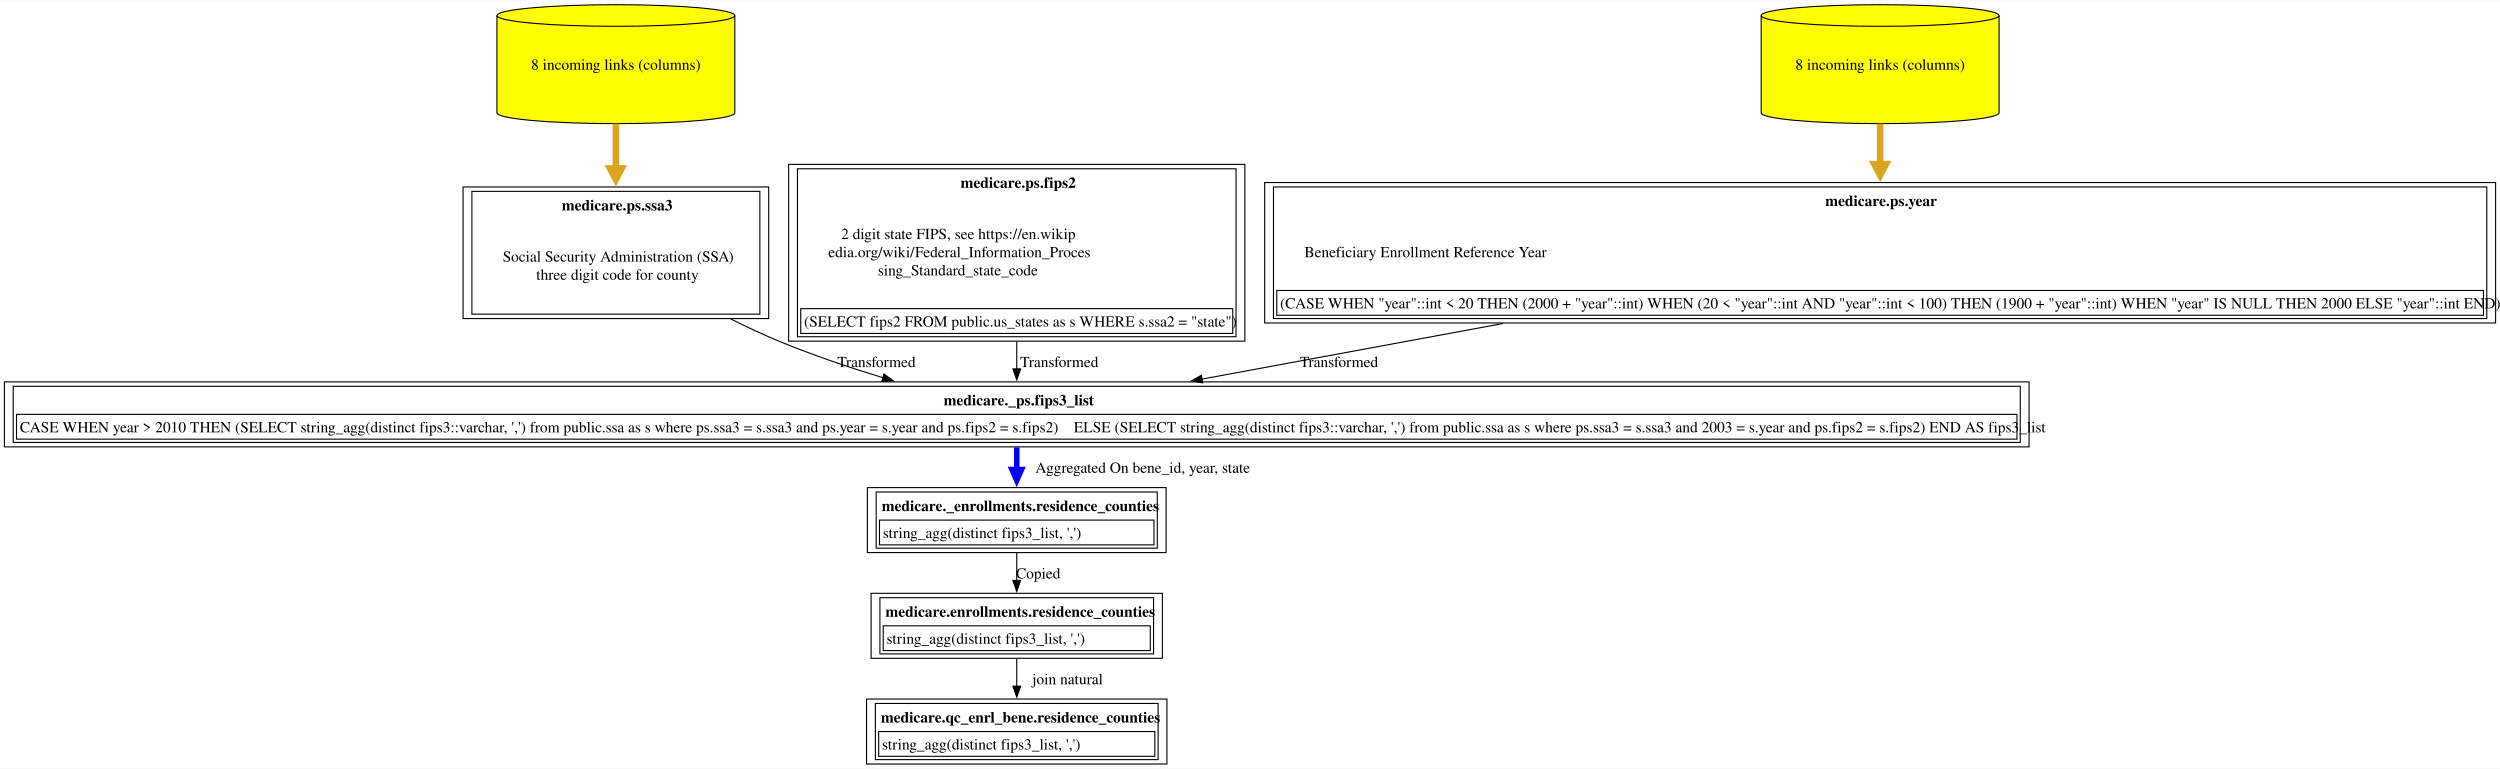
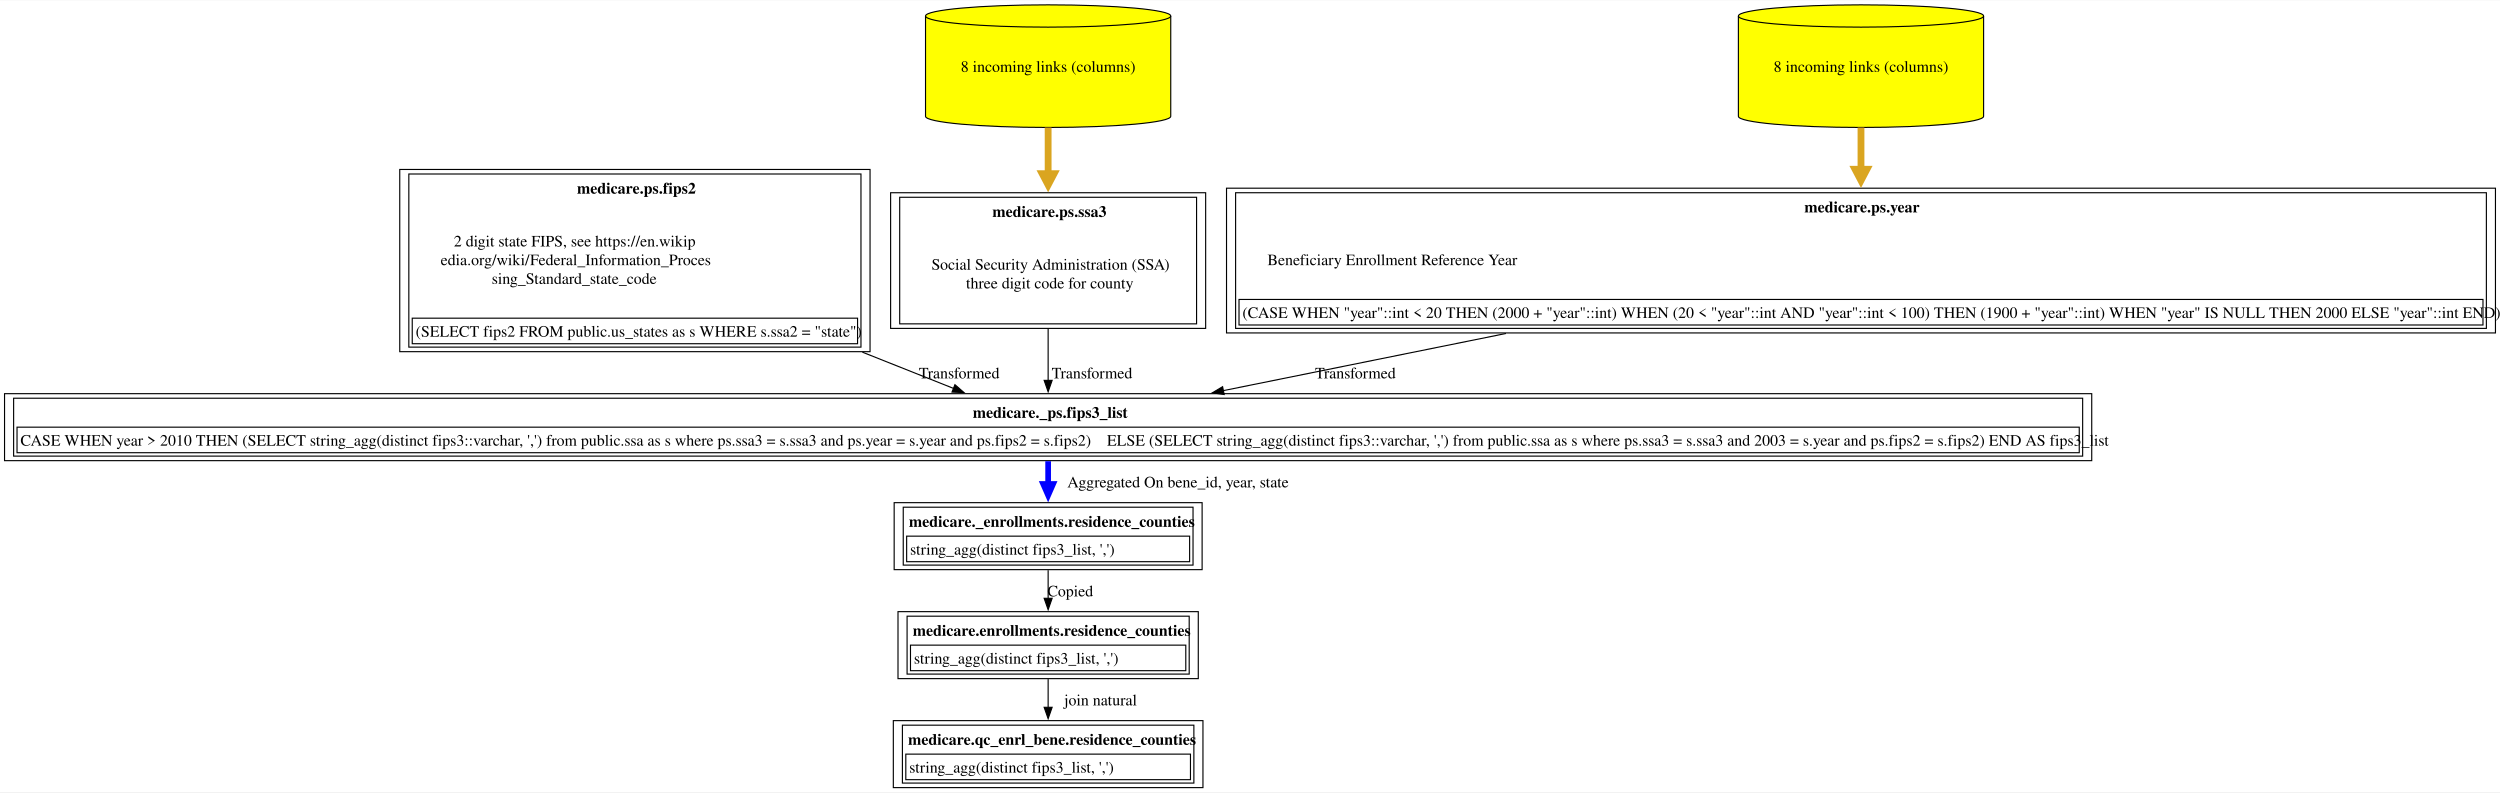
- <svg xmlns="http://www.w3.org/2000/svg" xmlns:xlink="http://www.w3.org/1999/xlink" width="2270pt" height="698pt" viewBox="0.00 0.00 2270.12 697.50">
+ <svg xmlns="http://www.w3.org/2000/svg" xmlns:xlink="http://www.w3.org/1999/xlink" width="2202pt" height="698pt" viewBox="0.00 0.00 2202.12 697.50">
  <g id="graph0" class="graph" transform="scale(1 1) rotate(0) translate(4 693.5)">
-     <polygon fill="white" stroke="none" points="-4,4 -4,-693.5 2266.12,-693.5 2266.12,4 -4,4" />
+     <polygon fill="white" stroke="none" points="-4,4 -4,-693.5 2198.12,-693.5 2198.12,4 -4,4" />
    <g id="node1" class="node">
      <g id="a_node1">
        <a xlink:href="../medicare.qc_enrl_bene/residence_counties.html" xlink:title="&lt;TABLE&gt;" target="_blank">
          <polygon fill="none" stroke="black" points="1055.62,-59 782.88,-59 782.88,0 1055.62,0 1055.62,-59" />
          <text text-anchor="start" x="795.88" y="-37.7" font-family="Times,serif" font-weight="bold" font-size="14.00">medicare.qc_enrl_bene.residence_counties</text>
          <polygon fill="none" stroke="black" points="793.88,-7 793.88,-29.5 1044.62,-29.5 1044.62,-7 793.88,-7" />
          <text text-anchor="start" x="796.88" y="-13.2" font-family="Times,serif" font-size="14.00">string_agg(distinct fips3_list, ',')</text>
          <polygon fill="none" stroke="black" points="790.88,-4 790.88,-55 1047.62,-55 1047.62,-4 790.88,-4" />
        </a>
      </g>
    </g>
    <g id="node2" class="node">
      <g id="a_node2">
        <a xlink:href="../medicare.enrollments/residence_counties.html" xlink:title="&lt;TABLE&gt;" target="_blank">
          <polygon fill="none" stroke="black" points="1051.5,-155 787,-155 787,-96 1051.5,-96 1051.5,-155" />
          <text text-anchor="start" x="800" y="-133.7" font-family="Times,serif" font-weight="bold" font-size="14.00">medicare.enrollments.residence_counties</text>
          <polygon fill="none" stroke="black" points="798,-103 798,-125.5 1040.5,-125.5 1040.5,-103 798,-103" />
          <text text-anchor="start" x="801" y="-109.2" font-family="Times,serif" font-size="14.00">string_agg(distinct fips3_list, ',')</text>
          <polygon fill="none" stroke="black" points="795,-100 795,-151 1043.5,-151 1043.5,-100 795,-100" />
        </a>
      </g>
    </g>
    <g id="edge1" class="edge">
      <path fill="none" stroke="black" d="M919.25,-95.53C919.25,-87.68 919.25,-79.05 919.25,-70.7" />
      <polygon fill="black" stroke="black" points="922.75,-70.73 919.25,-60.73 915.75,-70.73 922.75,-70.73" />
      <text text-anchor="middle" x="965.38" y="-72.45" font-family="Times,serif" font-size="14.00">	join natural</text>
    </g>
    <g id="node3" class="node">
      <g id="a_node3">
        <a xlink:href="../medicare._enrollments/residence_counties.html" xlink:title="&lt;TABLE&gt;" target="_blank">
          <polygon fill="none" stroke="black" points="1054.88,-251 783.62,-251 783.62,-192 1054.88,-192 1054.88,-251" />
          <text text-anchor="start" x="796.62" y="-229.7" font-family="Times,serif" font-weight="bold" font-size="14.00">medicare._enrollments.residence_counties</text>
          <polygon fill="none" stroke="black" points="794.62,-199 794.62,-221.5 1043.88,-221.5 1043.88,-199 794.62,-199" />
          <text text-anchor="start" x="797.62" y="-205.2" font-family="Times,serif" font-size="14.00">string_agg(distinct fips3_list, ',')</text>
          <polygon fill="none" stroke="black" points="791.62,-196 791.62,-247 1046.88,-247 1046.88,-196 791.62,-196" />
        </a>
      </g>
    </g>
    <g id="edge2" class="edge">
      <path fill="none" stroke="black" d="M919.25,-191.53C919.25,-183.68 919.25,-175.05 919.25,-166.7" />
      <polygon fill="black" stroke="black" points="922.75,-166.73 919.25,-156.73 915.75,-166.73 922.75,-166.73" />
      <text text-anchor="middle" x="938.75" y="-168.45" font-family="Times,serif" font-size="14.00">Copied</text>
    </g>
    <g id="node4" class="node">
      <g id="a_node4">
        <a xlink:href="../medicare._ps/fips3_list.html" xlink:title="&lt;TABLE&gt;" target="_blank">
          <polygon fill="none" stroke="black" points="1838.5,-347 0,-347 0,-288 1838.5,-288 1838.5,-347" />
          <text text-anchor="start" x="852.88" y="-325.7" font-family="Times,serif" font-weight="bold" font-size="14.00">medicare._ps.fips3_list</text>
          <polygon fill="none" stroke="black" points="11,-295 11,-317.5 1827.5,-317.5 1827.5,-295 11,-295" />
          <text text-anchor="start" x="14" y="-301.2" font-family="Times,serif" font-size="14.00">CASE WHEN year &gt; 2010 THEN (SELECT string_agg(distinct fips3::varchar, ',') from public.ssa as s where ps.ssa3 = s.ssa3 and ps.year = s.year and ps.fips2 = s.fips2)    ELSE (SELECT string_agg(distinct fips3::varchar, ',') from public.ssa as s where ps.ssa3 = s.ssa3 and 2003 = s.year and ps.fips2 = s.fips2) END AS fips3_list</text>
          <polygon fill="none" stroke="black" points="8,-292 8,-343 1830.5,-343 1830.5,-292 8,-292" />
        </a>
      </g>
    </g>
    <g id="edge3" class="edge">
      <path fill="none" stroke="blue" stroke-width="5" d="M919.25,-287.53C919.25,-281.13 919.25,-274.2 919.25,-267.33" />
      <polygon fill="blue" stroke="blue" stroke-width="5" points="923.63,-267.45 919.25,-257.45 914.88,-267.45 923.63,-267.45" />
      <text text-anchor="middle" x="1033.62" y="-264.45" font-family="Times,serif" font-size="14.00">	  Aggregated On bene_id, year, state</text>
    </g>
    <g id="node5" class="node">
      <g id="a_node5">
-         <a xlink:href="../medicare.ps/ssa3.html" xlink:title="&lt;TABLE&gt;" target="_blank">
-           <polygon fill="none" stroke="black" points="694,-524 416.5,-524 416.5,-404.5 694,-404.5 694,-524" />
-           <text text-anchor="start" x="506.12" y="-502.7" font-family="Times,serif" font-weight="bold" font-size="14.00">medicare.ps.ssa3</text>
-           <text text-anchor="start" x="452.5" y="-456.2" font-family="Times,serif" font-size="14.00">Social Security Administration (SSA)</text>
-           <text text-anchor="start" x="482.88" y="-439.7" font-family="Times,serif" font-size="14.00">three digit code for county</text>
-           <polygon fill="none" stroke="black" points="424.5,-408.5 424.5,-520 686,-520 686,-408.5 424.5,-408.5" />
+         <a xlink:href="../medicare.ps/fips2.html" xlink:title="&lt;TABLE&gt;" target="_blank">
+           <polygon fill="none" stroke="black" points="762.38,-544.5 348.12,-544.5 348.12,-384 762.38,-384 762.38,-544.5" />
+           <text text-anchor="start" x="504.25" y="-523.2" font-family="Times,serif" font-weight="bold" font-size="14.00">medicare.ps.fips2</text>
+           <text text-anchor="start" x="395.75" y="-476.7" font-family="Times,serif" font-size="14.00">2 digit state FIPS, see https://en.wikip</text>
+           <text text-anchor="start" x="384.12" y="-460.2" font-family="Times,serif" font-size="14.00">edia.org/wiki/Federal_Information_Proces</text>
+           <text text-anchor="start" x="429.12" y="-443.7" font-family="Times,serif" font-size="14.00">sing_Standard_state_code</text>
+           <polygon fill="none" stroke="black" points="359.12,-391 359.12,-413.5 751.38,-413.5 751.38,-391 359.12,-391" />
+           <text text-anchor="start" x="362.12" y="-397.2" font-family="Times,serif" font-size="14.00">(SELECT fips2 FROM public.us_states as s WHERE s.ssa2 = "state")</text>
+           <polygon fill="none" stroke="black" points="356.12,-388 356.12,-540.5 754.38,-540.5 754.38,-388 356.12,-388" />
        </a>
      </g>
    </g>
    <g id="edge4" class="edge">
-       <path fill="none" stroke="black" d="M659.52,-404.15C674,-396.91 688.85,-389.97 703.25,-384 733.28,-371.55 766.54,-360.29 797.77,-350.75" />
-       <polygon fill="black" stroke="black" points="798.71,-354.13 807.27,-347.89 796.69,-347.42 798.71,-354.13" />
-       <text text-anchor="middle" x="791.88" y="-360.45" font-family="Times,serif" font-size="14.00">  Transformed</text>
+       <path fill="none" stroke="black" d="M755.62,-383.57C783.93,-372.31 811.65,-361.29 835.99,-351.61" />
+       <polygon fill="black" stroke="black" points="837.16,-354.91 845.16,-347.96 834.57,-348.41 837.16,-354.91" />
+       <text text-anchor="middle" x="840.88" y="-360.45" font-family="Times,serif" font-size="14.00">  Transformed</text>
    </g>
    <g id="node6" class="node">
      <g id="a_node6">
-         <a xlink:href="../medicare.ps/ssa3.html" xlink:title="8 incoming links (columns)" target="_blank">
-           <path fill="yellow" stroke="black" d="M663.25,-679.68C663.25,-685.1 614.84,-689.5 555.25,-689.5 495.66,-689.5 447.25,-685.1 447.25,-679.68 447.25,-679.68 447.25,-591.32 447.25,-591.32 447.25,-585.9 495.66,-581.5 555.25,-581.5 614.84,-581.5 663.25,-585.9 663.25,-591.32 663.25,-591.32 663.25,-679.68 663.25,-679.68" />
-           <path fill="none" stroke="black" d="M663.25,-679.68C663.25,-674.26 614.84,-669.86 555.25,-669.86 495.66,-669.86 447.25,-674.26 447.25,-679.68" />
-           <text text-anchor="middle" x="555.25" y="-630.45" font-family="Times,serif" font-size="14.00">8 incoming links (columns)</text>
+         <a xlink:href="../medicare.ps/ssa3.html" xlink:title="&lt;TABLE&gt;" target="_blank">
+           <polygon fill="none" stroke="black" points="1058,-524 780.5,-524 780.5,-404.5 1058,-404.5 1058,-524" />
+           <text text-anchor="start" x="870.12" y="-502.7" font-family="Times,serif" font-weight="bold" font-size="14.00">medicare.ps.ssa3</text>
+           <text text-anchor="start" x="816.5" y="-456.2" font-family="Times,serif" font-size="14.00">Social Security Administration (SSA)</text>
+           <text text-anchor="start" x="846.88" y="-439.7" font-family="Times,serif" font-size="14.00">three digit code for county</text>
+           <polygon fill="none" stroke="black" points="788.5,-408.5 788.5,-520 1050,-520 1050,-408.5 788.5,-408.5" />
        </a>
      </g>
    </g>
    <g id="edge5" class="edge">
-       <path fill="none" stroke="goldenrod" stroke-width="6" d="M555.25,-581.41C555.25,-568.38 555.25,-554.19 555.25,-540.34" />
-       <polygon fill="goldenrod" stroke="goldenrod" stroke-width="6" points="560.5,-540.79 555.25,-530.79 550,-540.79 560.5,-540.79" />
+       <path fill="none" stroke="black" d="M919.25,-404.37C919.25,-388.97 919.25,-372.71 919.25,-358.54" />
+       <polygon fill="black" stroke="black" points="922.75,-358.7 919.25,-348.7 915.75,-358.7 922.75,-358.7" />
+       <text text-anchor="middle" x="957.88" y="-360.45" font-family="Times,serif" font-size="14.00">  Transformed</text>
    </g>
    <g id="node7" class="node">
      <g id="a_node7">
-         <a xlink:href="../medicare.ps/fips2.html" xlink:title="&lt;TABLE&gt;" target="_blank">
-           <polygon fill="none" stroke="black" points="1126.38,-544.5 712.12,-544.5 712.12,-384 1126.38,-384 1126.38,-544.5" />
-           <text text-anchor="start" x="868.25" y="-523.2" font-family="Times,serif" font-weight="bold" font-size="14.00">medicare.ps.fips2</text>
-           <text text-anchor="start" x="759.75" y="-476.7" font-family="Times,serif" font-size="14.00">2 digit state FIPS, see https://en.wikip</text>
-           <text text-anchor="start" x="748.12" y="-460.2" font-family="Times,serif" font-size="14.00">edia.org/wiki/Federal_Information_Proces</text>
-           <text text-anchor="start" x="793.12" y="-443.7" font-family="Times,serif" font-size="14.00">sing_Standard_state_code</text>
-           <polygon fill="none" stroke="black" points="723.12,-391 723.12,-413.5 1115.38,-413.5 1115.38,-391 723.12,-391" />
-           <text text-anchor="start" x="726.12" y="-397.2" font-family="Times,serif" font-size="14.00">(SELECT fips2 FROM public.us_states as s WHERE s.ssa2 = "state")</text>
-           <polygon fill="none" stroke="black" points="720.12,-388 720.12,-540.5 1118.38,-540.5 1118.38,-388 720.12,-388" />
+         <a xlink:href="../medicare.ps/ssa3.html" xlink:title="8 incoming links (columns)" target="_blank">
+           <path fill="yellow" stroke="black" d="M1027.25,-679.68C1027.25,-685.1 978.84,-689.5 919.25,-689.5 859.66,-689.5 811.25,-685.1 811.25,-679.68 811.25,-679.68 811.25,-591.32 811.25,-591.32 811.25,-585.9 859.66,-581.5 919.25,-581.5 978.84,-581.5 1027.25,-585.9 1027.25,-591.32 1027.25,-591.32 1027.25,-679.68 1027.25,-679.68" />
+           <path fill="none" stroke="black" d="M1027.25,-679.68C1027.25,-674.26 978.84,-669.86 919.25,-669.86 859.66,-669.86 811.25,-674.26 811.25,-679.68" />
+           <text text-anchor="middle" x="919.25" y="-630.45" font-family="Times,serif" font-size="14.00">8 incoming links (columns)</text>
        </a>
      </g>
    </g>
    <g id="edge6" class="edge">
-       <path fill="none" stroke="black" d="M919.25,-383.68C919.25,-375.04 919.25,-366.54 919.25,-358.68" />
-       <polygon fill="black" stroke="black" points="922.75,-358.81 919.25,-348.81 915.75,-358.81 922.75,-358.81" />
-       <text text-anchor="middle" x="957.88" y="-360.45" font-family="Times,serif" font-size="14.00">  Transformed</text>
+       <path fill="none" stroke="goldenrod" stroke-width="6" d="M919.25,-581.41C919.25,-568.38 919.25,-554.19 919.25,-540.34" />
+       <polygon fill="goldenrod" stroke="goldenrod" stroke-width="6" points="924.5,-540.79 919.25,-530.79 914,-540.79 924.5,-540.79" />
    </g>
    <g id="node8" class="node">
      <g id="a_node8">
        <a xlink:href="../medicare.ps/year.html" xlink:title="&lt;TABLE&gt;" target="_blank">
-           <polygon fill="none" stroke="black" points="2262.12,-528 1144.38,-528 1144.38,-400.5 2262.12,-400.5 2262.12,-528" />
-           <text text-anchor="start" x="1653.38" y="-506.7" font-family="Times,serif" font-weight="bold" font-size="14.00">medicare.ps.year</text>
-           <text text-anchor="start" x="1180.38" y="-460.2" font-family="Times,serif" font-size="14.00">Beneficiary Enrollment Reference Year</text>
-           <polygon fill="none" stroke="black" points="1155.38,-407.5 1155.38,-430 2251.12,-430 2251.12,-407.5 1155.38,-407.5" />
-           <text text-anchor="start" x="1158.38" y="-413.7" font-family="Times,serif" font-size="14.00">(CASE WHEN "year"::int &lt; 20 THEN (2000 + "year"::int) WHEN (20 &lt; "year"::int AND "year"::int &lt; 100) THEN (1900 + "year"::int) WHEN "year" IS NULL THEN 2000 ELSE "year"::int END)</text>
-           <polygon fill="none" stroke="black" points="1152.38,-404.5 1152.38,-524 2254.12,-524 2254.12,-404.5 1152.38,-404.5" />
+           <polygon fill="none" stroke="black" points="2194.12,-528 1076.38,-528 1076.38,-400.5 2194.12,-400.5 2194.12,-528" />
+           <text text-anchor="start" x="1585.38" y="-506.7" font-family="Times,serif" font-weight="bold" font-size="14.00">medicare.ps.year</text>
+           <text text-anchor="start" x="1112.38" y="-460.2" font-family="Times,serif" font-size="14.00">Beneficiary Enrollment Reference Year</text>
+           <polygon fill="none" stroke="black" points="1087.38,-407.5 1087.38,-430 2183.12,-430 2183.12,-407.5 1087.38,-407.5" />
+           <text text-anchor="start" x="1090.38" y="-413.7" font-family="Times,serif" font-size="14.00">(CASE WHEN "year"::int &lt; 20 THEN (2000 + "year"::int) WHEN (20 &lt; "year"::int AND "year"::int &lt; 100) THEN (1900 + "year"::int) WHEN "year" IS NULL THEN 2000 ELSE "year"::int END)</text>
+           <polygon fill="none" stroke="black" points="1084.38,-404.5 1084.38,-524 2186.12,-524 2186.12,-404.5 1084.38,-404.5" />
        </a>
      </g>
    </g>
    <g id="edge7" class="edge">
-       <path fill="none" stroke="black" d="M1360.8,-400.02C1266.03,-382.53 1167.32,-364.3 1087.33,-349.53" />
-       <polygon fill="black" stroke="black" points="1088.13,-346.12 1077.66,-347.75 1086.86,-353.01 1088.13,-346.12" />
-       <text text-anchor="middle" x="1211.88" y="-360.45" font-family="Times,serif" font-size="14.00">  Transformed</text>
+       <path fill="none" stroke="black" d="M1322.5,-400.02C1236.21,-382.58 1146.36,-364.41 1073.42,-349.67" />
+       <polygon fill="black" stroke="black" points="1074.31,-346.28 1063.81,-347.73 1072.92,-353.14 1074.31,-346.28" />
+       <text text-anchor="middle" x="1189.88" y="-360.45" font-family="Times,serif" font-size="14.00">  Transformed</text>
    </g>
    <g id="node9" class="node">
      <g id="a_node9">
        <a xlink:href="../medicare.ps/year.html" xlink:title="8 incoming links (columns)" target="_blank">
-           <path fill="yellow" stroke="black" d="M1811.25,-679.68C1811.25,-685.1 1762.84,-689.5 1703.25,-689.5 1643.66,-689.5 1595.25,-685.1 1595.25,-679.68 1595.25,-679.68 1595.25,-591.32 1595.25,-591.32 1595.25,-585.9 1643.66,-581.5 1703.25,-581.5 1762.84,-581.5 1811.25,-585.9 1811.25,-591.32 1811.25,-591.32 1811.25,-679.68 1811.25,-679.68" />
-           <path fill="none" stroke="black" d="M1811.25,-679.68C1811.25,-674.26 1762.84,-669.86 1703.25,-669.86 1643.66,-669.86 1595.25,-674.26 1595.25,-679.68" />
-           <text text-anchor="middle" x="1703.25" y="-630.45" font-family="Times,serif" font-size="14.00">8 incoming links (columns)</text>
+           <path fill="yellow" stroke="black" d="M1743.25,-679.68C1743.25,-685.1 1694.84,-689.5 1635.25,-689.5 1575.66,-689.5 1527.25,-685.1 1527.25,-679.68 1527.25,-679.68 1527.25,-591.32 1527.25,-591.32 1527.25,-585.9 1575.66,-581.5 1635.25,-581.5 1694.84,-581.5 1743.25,-585.9 1743.25,-591.32 1743.25,-591.32 1743.25,-679.68 1743.25,-679.68" />
+           <path fill="none" stroke="black" d="M1743.25,-679.68C1743.25,-674.26 1694.84,-669.86 1635.25,-669.86 1575.66,-669.86 1527.25,-674.26 1527.25,-679.68" />
+           <text text-anchor="middle" x="1635.25" y="-630.45" font-family="Times,serif" font-size="14.00">8 incoming links (columns)</text>
        </a>
      </g>
    </g>
    <g id="edge8" class="edge">
-       <path fill="none" stroke="goldenrod" stroke-width="6" d="M1703.25,-581.41C1703.25,-569.68 1703.25,-557.01 1703.25,-544.5" />
-       <polygon fill="goldenrod" stroke="goldenrod" stroke-width="6" points="1708.5,-544.68 1703.25,-534.68 1698,-544.68 1708.5,-544.68" />
+       <path fill="none" stroke="goldenrod" stroke-width="6" d="M1635.25,-581.41C1635.25,-569.68 1635.25,-557.01 1635.25,-544.5" />
+       <polygon fill="goldenrod" stroke="goldenrod" stroke-width="6" points="1640.5,-544.68 1635.25,-534.68 1630,-544.68 1640.5,-544.68" />
    </g>
  </g>
</svg>
